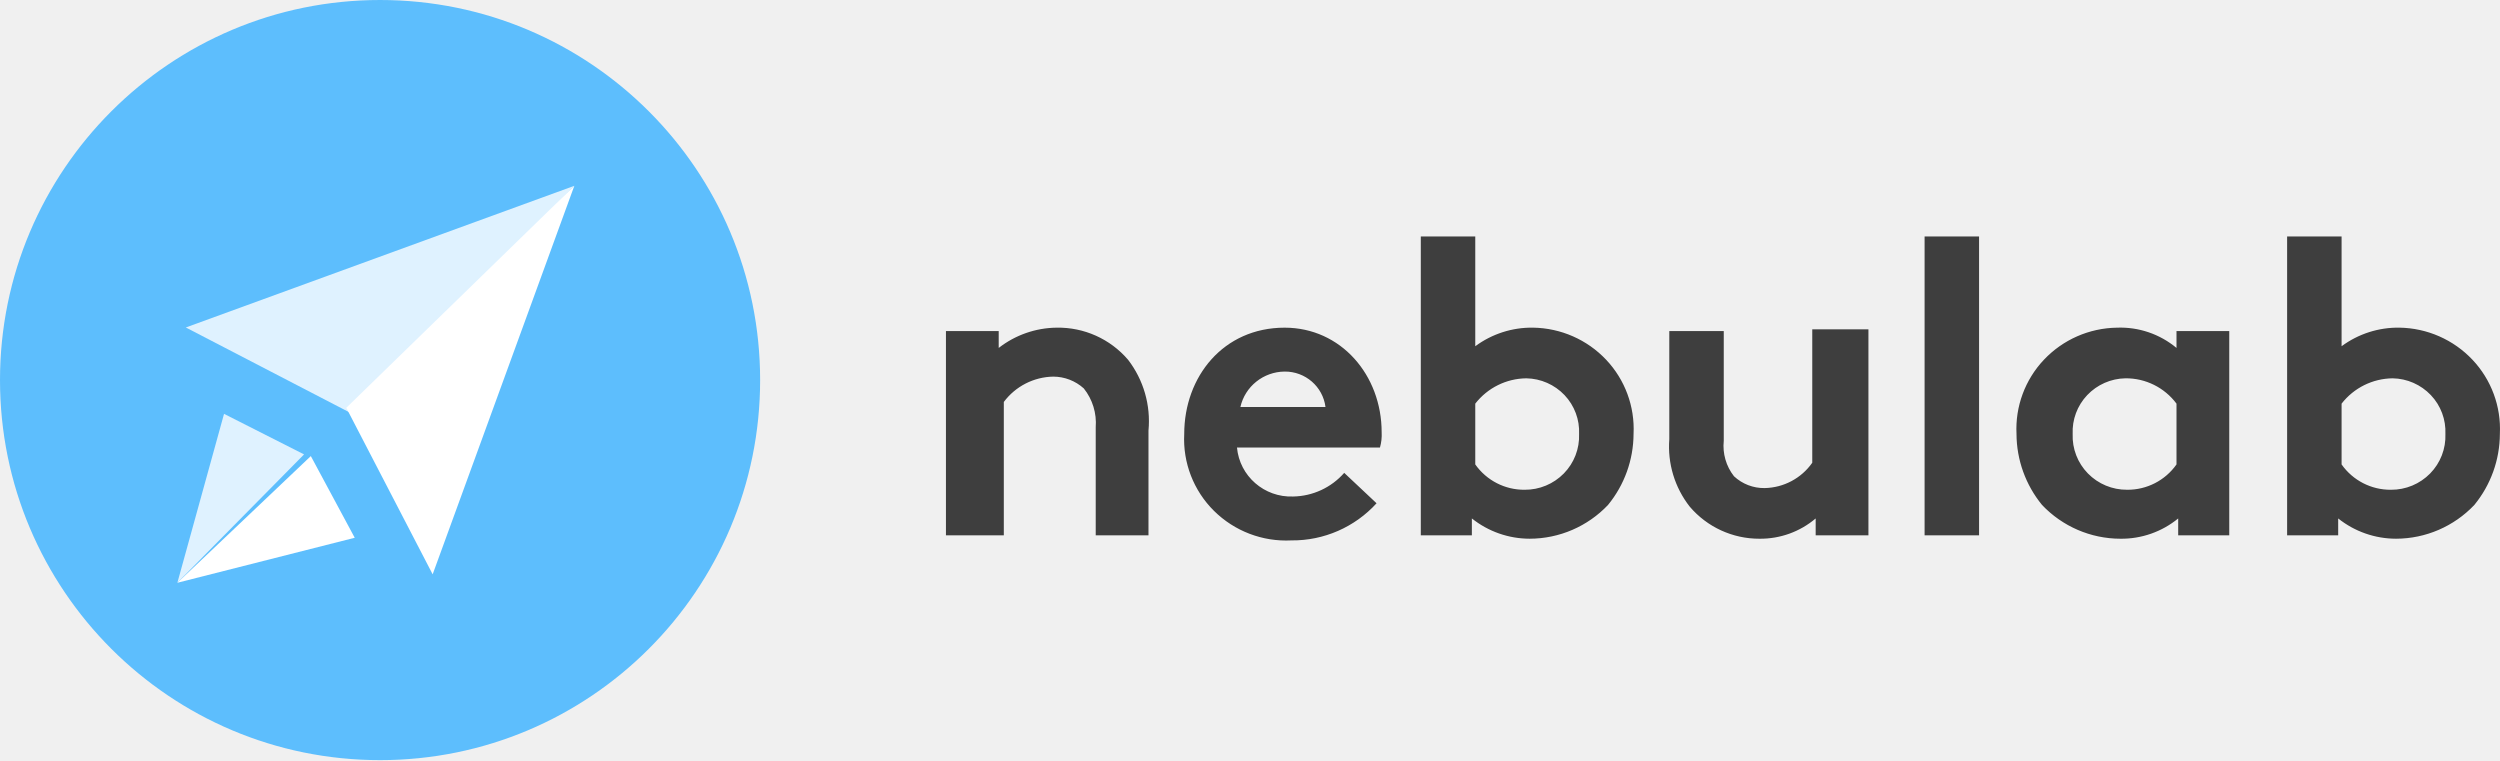
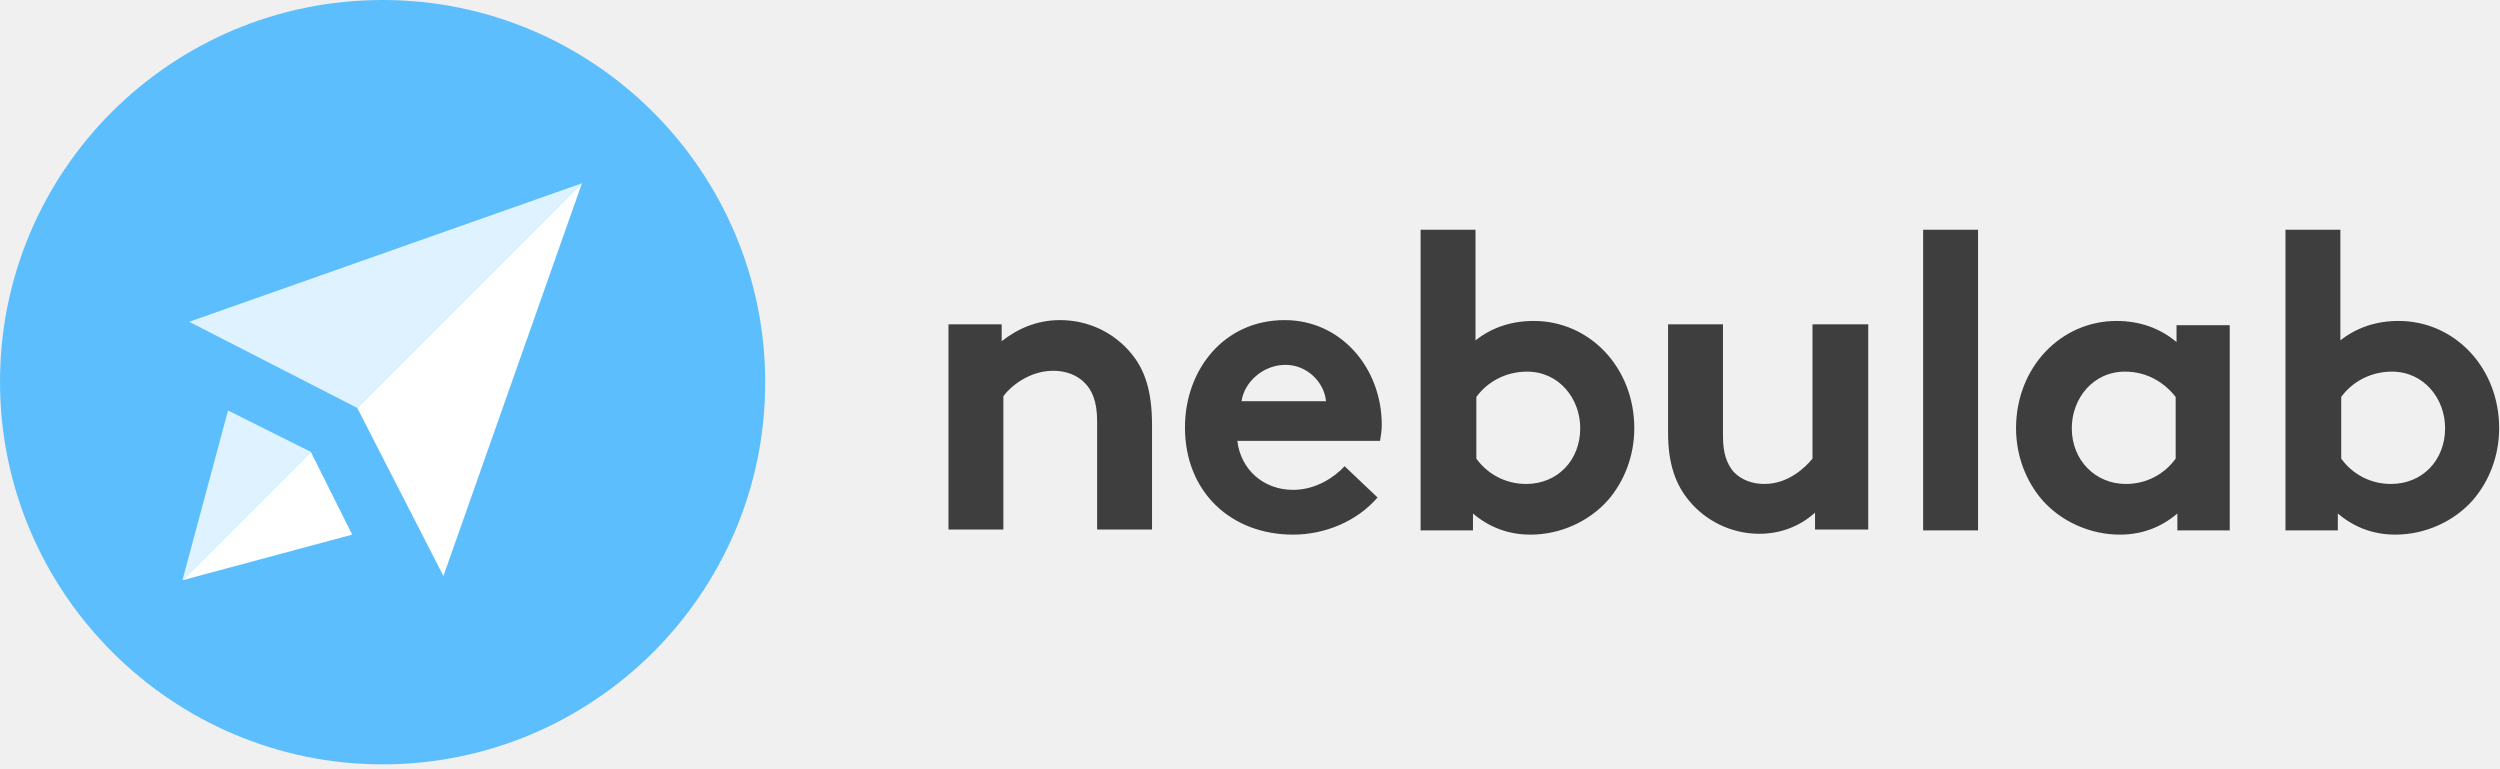
- <svg xmlns="http://www.w3.org/2000/svg" width="296" height="90" viewBox="0 0 296 90">
-   <g transform="translate(0 -.531)" fill-rule="nonzero" fill="none">
-     <path d="M112 63.916v-24.19h6.247v2a11.362 11.362 0 0 1 6.852-2.4 10.879 10.879 0 0 1 8.463 3.799 11.927 11.927 0 0 1 2.418 8.396v12.395h-6.247V51.12a6.561 6.561 0 0 0-1.41-4.598 5.405 5.405 0 0 0-3.627-1.399 7.475 7.475 0 0 0-5.844 2.999v15.793H112zm50.984-3.799a13.45 13.45 0 0 1-10.076 4.398 12.145 12.145 0 0 1-9.17-3.497 11.942 11.942 0 0 1-3.526-9.097c0-6.797 4.635-12.594 11.89-12.594 6.65 0 11.486 5.597 11.486 12.394a5.496 5.496 0 0 1-.201 1.8h-16.928c.309 3.38 3.232 5.928 6.65 5.797a8.229 8.229 0 0 0 6.046-2.8l3.829 3.6zm-6.046-11.395c-.306-2.413-2.384-4.217-4.836-4.198-2.517.023-4.688 1.762-5.24 4.198h10.076zm11.285 15.194V28.53h6.449v12.995a11.224 11.224 0 0 1 6.851-2.2c3.28.05 6.397 1.42 8.64 3.795a11.94 11.94 0 0 1 3.25 8.8 13.348 13.348 0 0 1-3.023 8.396 12.804 12.804 0 0 1-9.27 3.999 10.997 10.997 0 0 1-6.851-2.4v2h-6.046zm6.449-8.397a7.07 7.07 0 0 0 5.844 3 6.434 6.434 0 0 0 4.645-1.932 6.33 6.33 0 0 0 1.803-4.666 6.288 6.288 0 0 0-1.72-4.606 6.391 6.391 0 0 0-4.527-1.991 7.76 7.76 0 0 0-6.045 2.999v7.196zm46.55-15.793v24.19h-6.247v-2a10.125 10.125 0 0 1-6.65 2.4 10.797 10.797 0 0 1-8.262-3.799 11.53 11.53 0 0 1-2.418-7.996V39.726h6.448v12.995a5.824 5.824 0 0 0 1.21 4.198 5.202 5.202 0 0 0 3.627 1.4 7.048 7.048 0 0 0 5.642-3V39.526h6.65v.2zm13.099 24.19h-6.449V28.53h6.449v35.385zm29.824 0h-6.247v-2a10.592 10.592 0 0 1-6.851 2.4 12.804 12.804 0 0 1-9.27-3.999 13.348 13.348 0 0 1-3.023-8.396 11.94 11.94 0 0 1 3.25-8.8 12.135 12.135 0 0 1 8.64-3.794 10.39 10.39 0 0 1 7.053 2.398v-1.999h6.247v24.19h.201zm-6.448-15.593a7.456 7.456 0 0 0-6.046-3 6.391 6.391 0 0 0-4.527 1.992 6.288 6.288 0 0 0-1.72 4.606 6.33 6.33 0 0 0 1.803 4.666 6.434 6.434 0 0 0 4.646 1.931 7.07 7.07 0 0 0 5.844-2.999v-7.196zm13.098 15.593V28.53h6.449v12.995a11.224 11.224 0 0 1 6.851-2.2c3.28.05 6.397 1.42 8.64 3.795a11.94 11.94 0 0 1 3.25 8.8 13.348 13.348 0 0 1-3.023 8.396 12.804 12.804 0 0 1-9.27 3.999 10.997 10.997 0 0 1-6.851-2.4v2h-6.046zm6.449-8.397a7.07 7.07 0 0 0 5.844 3 6.434 6.434 0 0 0 4.645-1.932 6.33 6.33 0 0 0 1.803-4.666 6.288 6.288 0 0 0-1.72-4.606 6.391 6.391 0 0 0-4.527-1.991 7.76 7.76 0 0 0-6.045 2.999v7.196z" fill="#3E3E3E" />
-     <circle fill="#5DBEFD" cx="45" cy="45.531" r="45" />
-     <path fill="#FFF" d="M36.802 54.531L21 69.531l21-5.329z" />
-     <path fill="#FFF" opacity=".8" d="M26.526 49.531l-5.526 20 15-15.2-9.474-4.8z" />
-     <path fill="#FFF" d="M68 22.531L41 48.817l10.227 19.714z" />
-     <path fill="#FFF" opacity=".8" d="M22 39.304l19.714 10.227 26.286-27z" />
+ <svg xmlns="http://www.w3.org/2000/svg" width="296" height="91" viewBox="0 0 296 91">
+   <g fill-rule="nonzero" fill="none">
+     <g fill="#3E3E3E">
+       <path d="M112.3 62.8V38.4h6.3v2c1.9-1.5 4.2-2.5 6.9-2.5 3.4 0 6.4 1.5 8.4 3.9 1.6 1.9 2.5 4.4 2.5 8.5v12.4h-6.5V49.9c0-2.4-.6-3.7-1.5-4.6-.9-.9-2.2-1.4-3.7-1.4-2.8 0-5 1.8-5.9 3v15.8h-6.5v.1zM163.1 58.9c-2.4 2.8-6.2 4.4-10 4.4-7.3 0-12.8-5-12.8-12.7 0-6.8 4.6-12.7 11.8-12.7 6.7 0 11.5 5.7 11.5 12.4 0 .7-.1 1.3-.2 1.9h-16.9c.4 3.4 3.1 5.8 6.6 5.8 2.8 0 5-1.6 6.1-2.8l3.9 3.7zM157 47.5c-.2-2.2-2.2-4.3-4.8-4.3-2.7 0-4.9 2.1-5.2 4.3h10zM168.2 62.8V27.2h6.5v13.1c1.9-1.5 4.2-2.3 6.9-2.3 6.6 0 11.9 5.5 11.9 12.7 0 3.3-1.2 6.3-3.1 8.5-2.2 2.5-5.6 4.1-9.2 4.1-2.5 0-4.8-.8-6.8-2.5v2h-6.2zm6.6-8.5c1.3 1.8 3.4 3 5.9 3 3.7 0 6.4-2.8 6.4-6.6 0-3.5-2.5-6.7-6.3-6.7-2.5 0-4.7 1.2-6 3v7.3zM221.2 38.4v24.3h-6.3v-2c-1.9 1.7-4.2 2.5-6.6 2.5-3.4 0-6.4-1.6-8.3-3.9-1.6-1.9-2.5-4.4-2.5-8V38.4h6.5v13.2c0 2.2.5 3.3 1.2 4.2 1 1.1 2.4 1.5 3.7 1.5 2.8 0 4.8-1.9 5.7-3V38.4h6.6zM234.2 62.8h-6.5V27.2h6.5zM264.1 62.8h-6.3v-2c-2 1.7-4.3 2.5-6.8 2.5-3.6 0-7-1.6-9.2-4.1-1.9-2.2-3.1-5.2-3.1-8.5 0-7.2 5.3-12.7 11.9-12.7 2.8 0 5.2.9 7.1 2.5v-2h6.3v24.3h.1zM257.6 47c-1.4-1.8-3.5-3-6-3-3.8 0-6.3 3.2-6.3 6.7 0 3.8 2.8 6.6 6.4 6.6 2.5 0 4.6-1.2 5.9-3V47zM270.6 62.8V27.2h6.5v13.1c1.9-1.5 4.2-2.3 6.9-2.3 6.6 0 11.9 5.5 11.9 12.7 0 3.3-1.2 6.3-3.1 8.5-2.2 2.5-5.6 4.1-9.2 4.1-2.5 0-4.8-.8-6.8-2.5v2h-6.2zm6.6-8.5c1.3 1.8 3.4 3 5.9 3 3.7 0 6.4-2.8 6.4-6.6 0-3.5-2.5-6.7-6.3-6.7-2.5 0-4.7 1.2-6 3v7.3z" />
+     </g>
+     <path d="M0 45.2C0 20.2 20.3 0 45.3 0c25 0 45.3 20.3 45.3 45.3 0 25-20.4 45.2-45.3 45.2S0 70.2 0 45.2" fill="#5DBEFD" />
+     <g fill="#FFF">
+       <path d="M36.8 53.5L21.6 68.7l20.1-5.4z" />
+       <path d="M27 48.6l-5.4 20.1 15.2-15.2z" opacity=".8" />
+       <path d="M68.9 21.7L42.3 48.3l10.2 19.9z" />
+       <path d="M22.4 38.1l19.9 10.2 26.6-26.6z" opacity=".8" />
+     </g>
  </g>
</svg>
